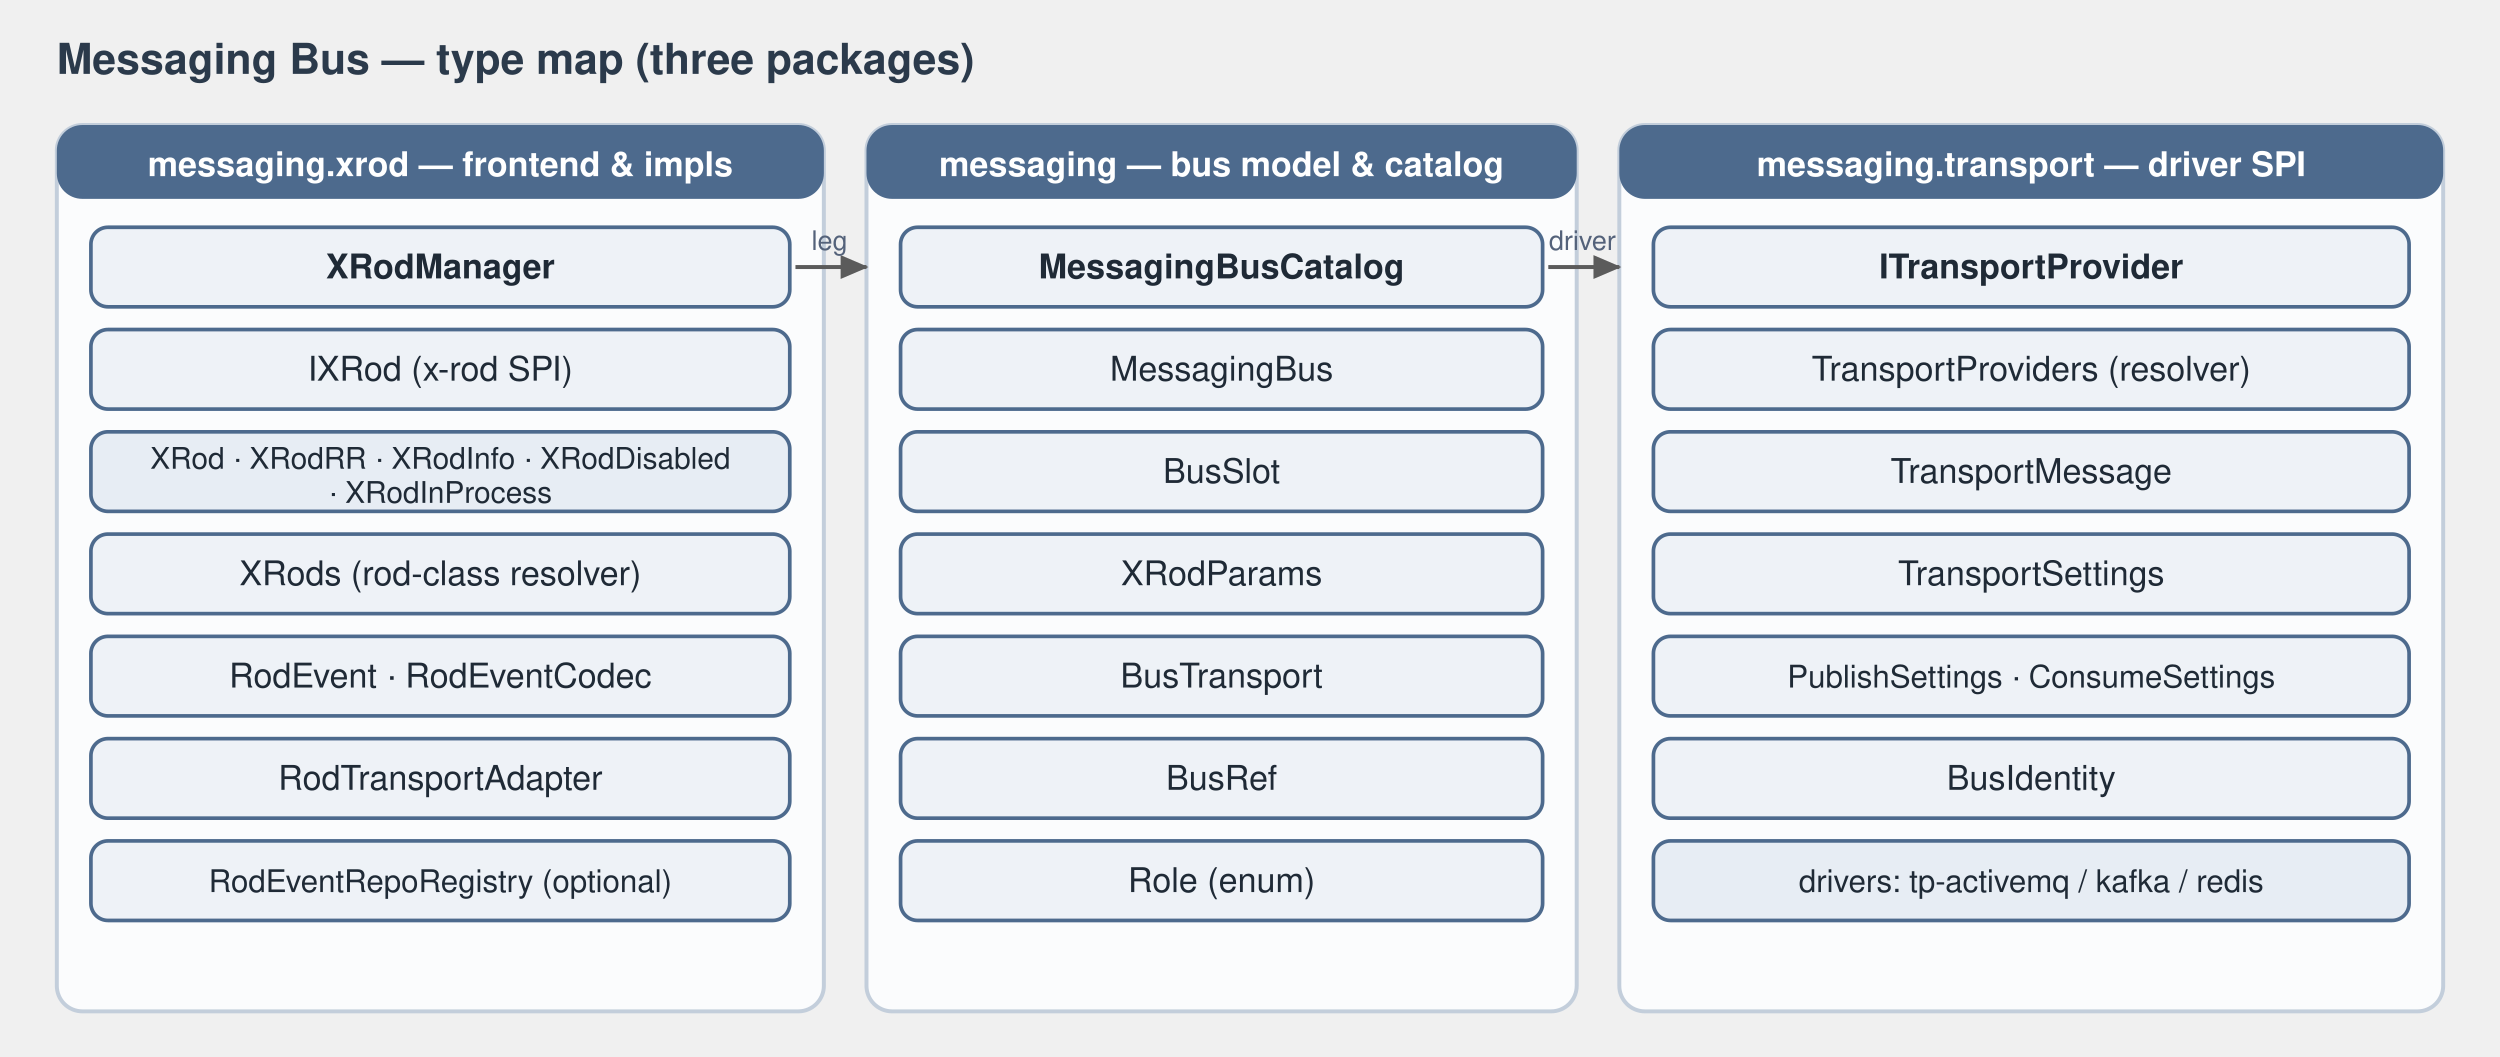
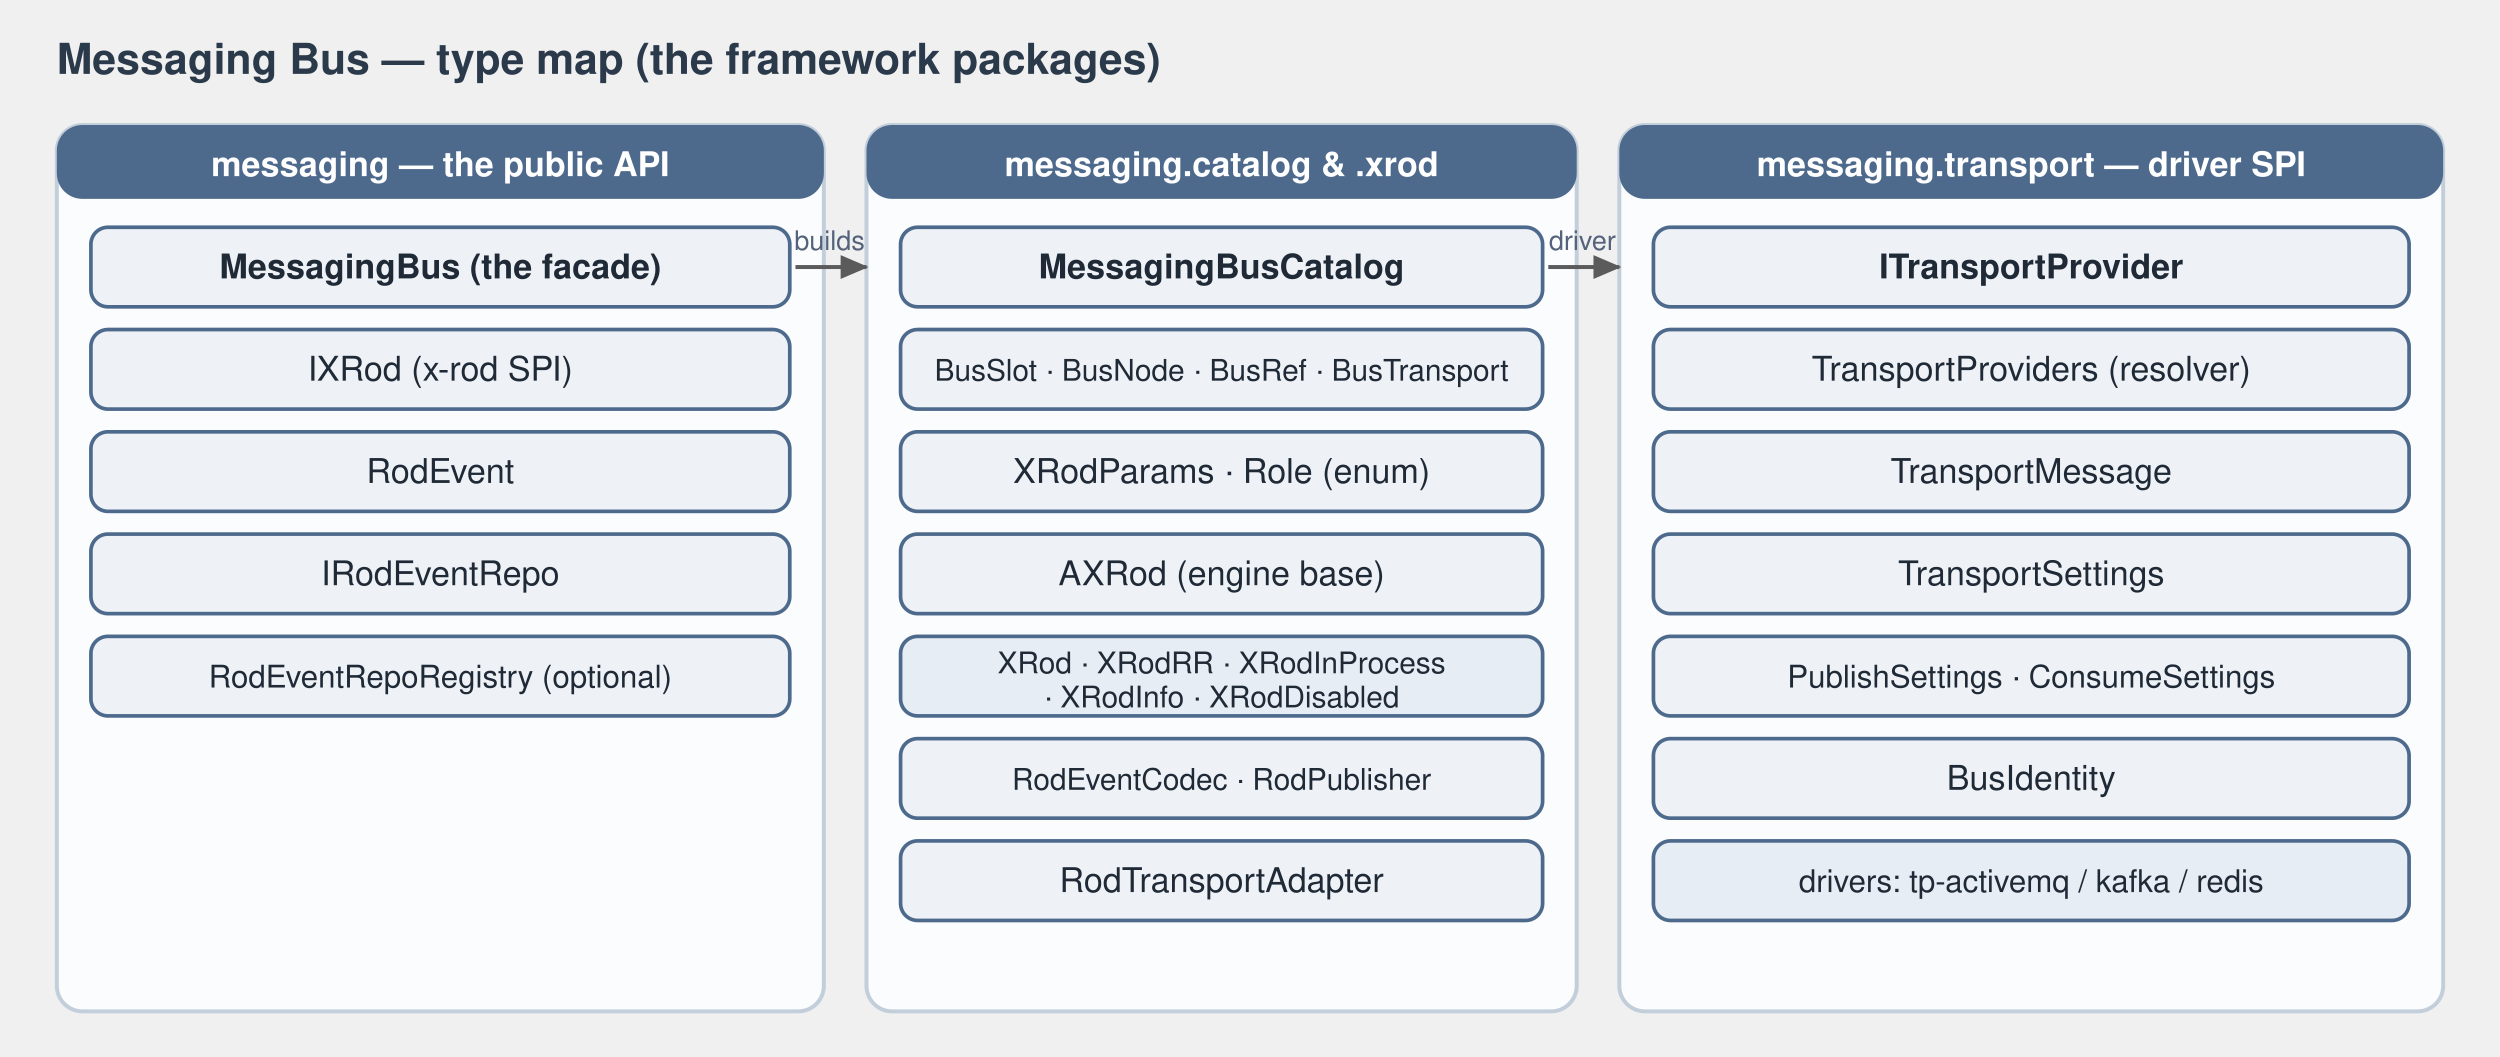
<svg xmlns="http://www.w3.org/2000/svg" viewBox="0 0 880 372" width="880" font-family="Segoe UI, Helvetica, Arial, sans-serif" font-size="12">
  <defs>
    <marker id="ar" markerWidth="9" markerHeight="9" refX="6.5" refY="3" orient="auto" markerUnits="strokeWidth">
      <path d="M0,0 L7,3 L0,6 z" fill="#5b5b5b" />
    </marker>
  </defs>
-   <text x="20" y="26" font-weight="600" font-size="15" fill="#2b3a4b">Messaging Bus — type map (three packages)</text>
+   <text x="20" y="26" font-weight="600" font-size="15" fill="#2b3a4b">Messaging Bus — type map (the framework packages)</text>
  <rect x="20" y="44" width="270" height="312" rx="9" fill="#fbfcfd" stroke="#c3cedb" stroke-width="1.4" />
  <rect x="20" y="44" width="270" height="26" rx="9" fill="#4D6A8D" />
-   <text x="155" y="62" text-anchor="middle" font-weight="600" fill="#ffffff">messaging.xrod — frontend &amp; impls</text>
+   <text x="155" y="62" text-anchor="middle" font-weight="600" fill="#ffffff">messaging — the public API</text>
  <rect x="32" y="80" width="246" height="28" rx="6" fill="#eef2f7" stroke="#4D6A8D" stroke-width="1.3" />
-   <text x="155" y="98" text-anchor="middle" font-weight="600" fill="#1f2a36">XRodManager</text>
+   <text x="155" y="98" text-anchor="middle" font-weight="600" fill="#1f2a36">MessagingBus  (the facade)</text>
  <rect x="32" y="116" width="246" height="28" rx="6" fill="#eef2f7" stroke="#4D6A8D" stroke-width="1.3" />
  <text x="155" y="134" text-anchor="middle" fill="#1f2a36">IXRod  (x-rod SPI)</text>
-   <rect x="32" y="152" width="246" height="28" rx="6" fill="#e7edf4" stroke="#4D6A8D" stroke-width="1.3" />
-   <text x="155" y="165" text-anchor="middle" font-size="10.5" fill="#1f2a36">XRod · XRodRR · XRodInfo · XRodDisabled</text>
-   <text x="155" y="177" text-anchor="middle" font-size="10.5" fill="#1f2a36">· XRodInProcess</text>
+   <rect x="32" y="152" width="246" height="28" rx="6" fill="#eef2f7" stroke="#4D6A8D" stroke-width="1.3" />
+   <text x="155" y="170" text-anchor="middle" fill="#1f2a36">RodEvent</text>
  <rect x="32" y="188" width="246" height="28" rx="6" fill="#eef2f7" stroke="#4D6A8D" stroke-width="1.3" />
-   <text x="155" y="206" text-anchor="middle" fill="#1f2a36">XRods  (rod-class resolver)</text>
+   <text x="155" y="206" text-anchor="middle" fill="#1f2a36">IRodEventRepo</text>
  <rect x="32" y="224" width="246" height="28" rx="6" fill="#eef2f7" stroke="#4D6A8D" stroke-width="1.3" />
-   <text x="155" y="242" text-anchor="middle" fill="#1f2a36">RodEvent · RodEventCodec</text>
-   <rect x="32" y="260" width="246" height="28" rx="6" fill="#eef2f7" stroke="#4D6A8D" stroke-width="1.3" />
-   <text x="155" y="278" text-anchor="middle" fill="#1f2a36">RodTransportAdapter</text>
-   <rect x="32" y="296" width="246" height="28" rx="6" fill="#eef2f7" stroke="#4D6A8D" stroke-width="1.3" />
-   <text x="155" y="314" text-anchor="middle" font-size="11" fill="#1f2a36">RodEventRepoRegistry  (optional)</text>
+   <text x="155" y="242" text-anchor="middle" font-size="11" fill="#1f2a36">RodEventRepoRegistry  (optional)</text>
  <rect x="305" y="44" width="250" height="312" rx="9" fill="#fbfcfd" stroke="#c3cedb" stroke-width="1.4" />
  <rect x="305" y="44" width="250" height="26" rx="9" fill="#4D6A8D" />
-   <text x="430" y="62" text-anchor="middle" font-weight="600" fill="#ffffff">messaging — bus model &amp; catalog</text>
+   <text x="430" y="62" text-anchor="middle" font-weight="600" fill="#ffffff">messaging.catalog &amp; .xrod</text>
  <rect x="317" y="80" width="226" height="28" rx="6" fill="#eef2f7" stroke="#4D6A8D" stroke-width="1.3" />
  <text x="430" y="98" text-anchor="middle" font-weight="600" fill="#1f2a36">MessagingBusCatalog</text>
  <rect x="317" y="116" width="226" height="28" rx="6" fill="#eef2f7" stroke="#4D6A8D" stroke-width="1.3" />
-   <text x="430" y="134" text-anchor="middle" fill="#1f2a36">MessagingBus</text>
+   <text x="430" y="134" text-anchor="middle" font-size="10.5" fill="#1f2a36">BusSlot · BusNode · BusRef · BusTransport</text>
  <rect x="317" y="152" width="226" height="28" rx="6" fill="#eef2f7" stroke="#4D6A8D" stroke-width="1.3" />
-   <text x="430" y="170" text-anchor="middle" fill="#1f2a36">BusSlot</text>
+   <text x="430" y="170" text-anchor="middle" fill="#1f2a36">XRodParams · Role  (enum)</text>
  <rect x="317" y="188" width="226" height="28" rx="6" fill="#eef2f7" stroke="#4D6A8D" stroke-width="1.3" />
-   <text x="430" y="206" text-anchor="middle" fill="#1f2a36">XRodParams</text>
-   <rect x="317" y="224" width="226" height="28" rx="6" fill="#eef2f7" stroke="#4D6A8D" stroke-width="1.3" />
-   <text x="430" y="242" text-anchor="middle" fill="#1f2a36">BusTransport</text>
+   <text x="430" y="206" text-anchor="middle" fill="#1f2a36">AXRod  (engine base)</text>
+   <rect x="317" y="224" width="226" height="28" rx="6" fill="#e7edf4" stroke="#4D6A8D" stroke-width="1.3" />
+   <text x="430" y="237" text-anchor="middle" font-size="10.5" fill="#1f2a36">XRod · XRodRR · XRodInProcess</text>
+   <text x="430" y="249" text-anchor="middle" font-size="10.5" fill="#1f2a36">· XRodInfo · XRodDisabled</text>
  <rect x="317" y="260" width="226" height="28" rx="6" fill="#eef2f7" stroke="#4D6A8D" stroke-width="1.3" />
-   <text x="430" y="278" text-anchor="middle" fill="#1f2a36">BusRef</text>
+   <text x="430" y="278" text-anchor="middle" font-size="10.5" fill="#1f2a36">RodEventCodec · RodPublisher</text>
  <rect x="317" y="296" width="226" height="28" rx="6" fill="#eef2f7" stroke="#4D6A8D" stroke-width="1.3" />
-   <text x="430" y="314" text-anchor="middle" fill="#1f2a36">Role  (enum)</text>
+   <text x="430" y="314" text-anchor="middle" fill="#1f2a36">RodTransportAdapter</text>
  <rect x="570" y="44" width="290" height="312" rx="9" fill="#fbfcfd" stroke="#c3cedb" stroke-width="1.4" />
  <rect x="570" y="44" width="290" height="26" rx="9" fill="#4D6A8D" />
  <text x="715" y="62" text-anchor="middle" font-weight="600" fill="#ffffff">messaging.transport — driver SPI</text>
  <rect x="582" y="80" width="266" height="28" rx="6" fill="#eef2f7" stroke="#4D6A8D" stroke-width="1.3" />
  <text x="715" y="98" text-anchor="middle" font-weight="600" fill="#1f2a36">ITransportProvider</text>
  <rect x="582" y="116" width="266" height="28" rx="6" fill="#eef2f7" stroke="#4D6A8D" stroke-width="1.3" />
  <text x="715" y="134" text-anchor="middle" fill="#1f2a36">TransportProviders  (resolver)</text>
  <rect x="582" y="152" width="266" height="28" rx="6" fill="#eef2f7" stroke="#4D6A8D" stroke-width="1.3" />
  <text x="715" y="170" text-anchor="middle" fill="#1f2a36">TransportMessage</text>
  <rect x="582" y="188" width="266" height="28" rx="6" fill="#eef2f7" stroke="#4D6A8D" stroke-width="1.3" />
  <text x="715" y="206" text-anchor="middle" fill="#1f2a36">TransportSettings</text>
  <rect x="582" y="224" width="266" height="28" rx="6" fill="#eef2f7" stroke="#4D6A8D" stroke-width="1.3" />
  <text x="715" y="242" text-anchor="middle" font-size="11" fill="#1f2a36">PublishSettings · ConsumeSettings</text>
  <rect x="582" y="260" width="266" height="28" rx="6" fill="#eef2f7" stroke="#4D6A8D" stroke-width="1.3" />
  <text x="715" y="278" text-anchor="middle" fill="#1f2a36">BusIdentity</text>
  <rect x="582" y="296" width="266" height="28" rx="6" fill="#e7edf4" stroke="#4D6A8D" stroke-width="1.3" />
  <text x="715" y="314" text-anchor="middle" font-size="11" fill="#1f2a36">drivers: tp-activemq / kafka / redis</text>
  <line x1="280" y1="94" x2="305" y2="94" stroke="#5b5b5b" stroke-width="1.4" marker-end="url(#ar)" />
-   <text x="292" y="88" text-anchor="middle" font-size="9.5" fill="#54627a">leg</text>
+   <text x="292" y="88" text-anchor="middle" font-size="9.5" fill="#54627a">builds</text>
  <line x1="545" y1="94" x2="570" y2="94" stroke="#5b5b5b" stroke-width="1.4" marker-end="url(#ar)" />
  <text x="557" y="88" text-anchor="middle" font-size="9.5" fill="#54627a">driver</text>
</svg>
